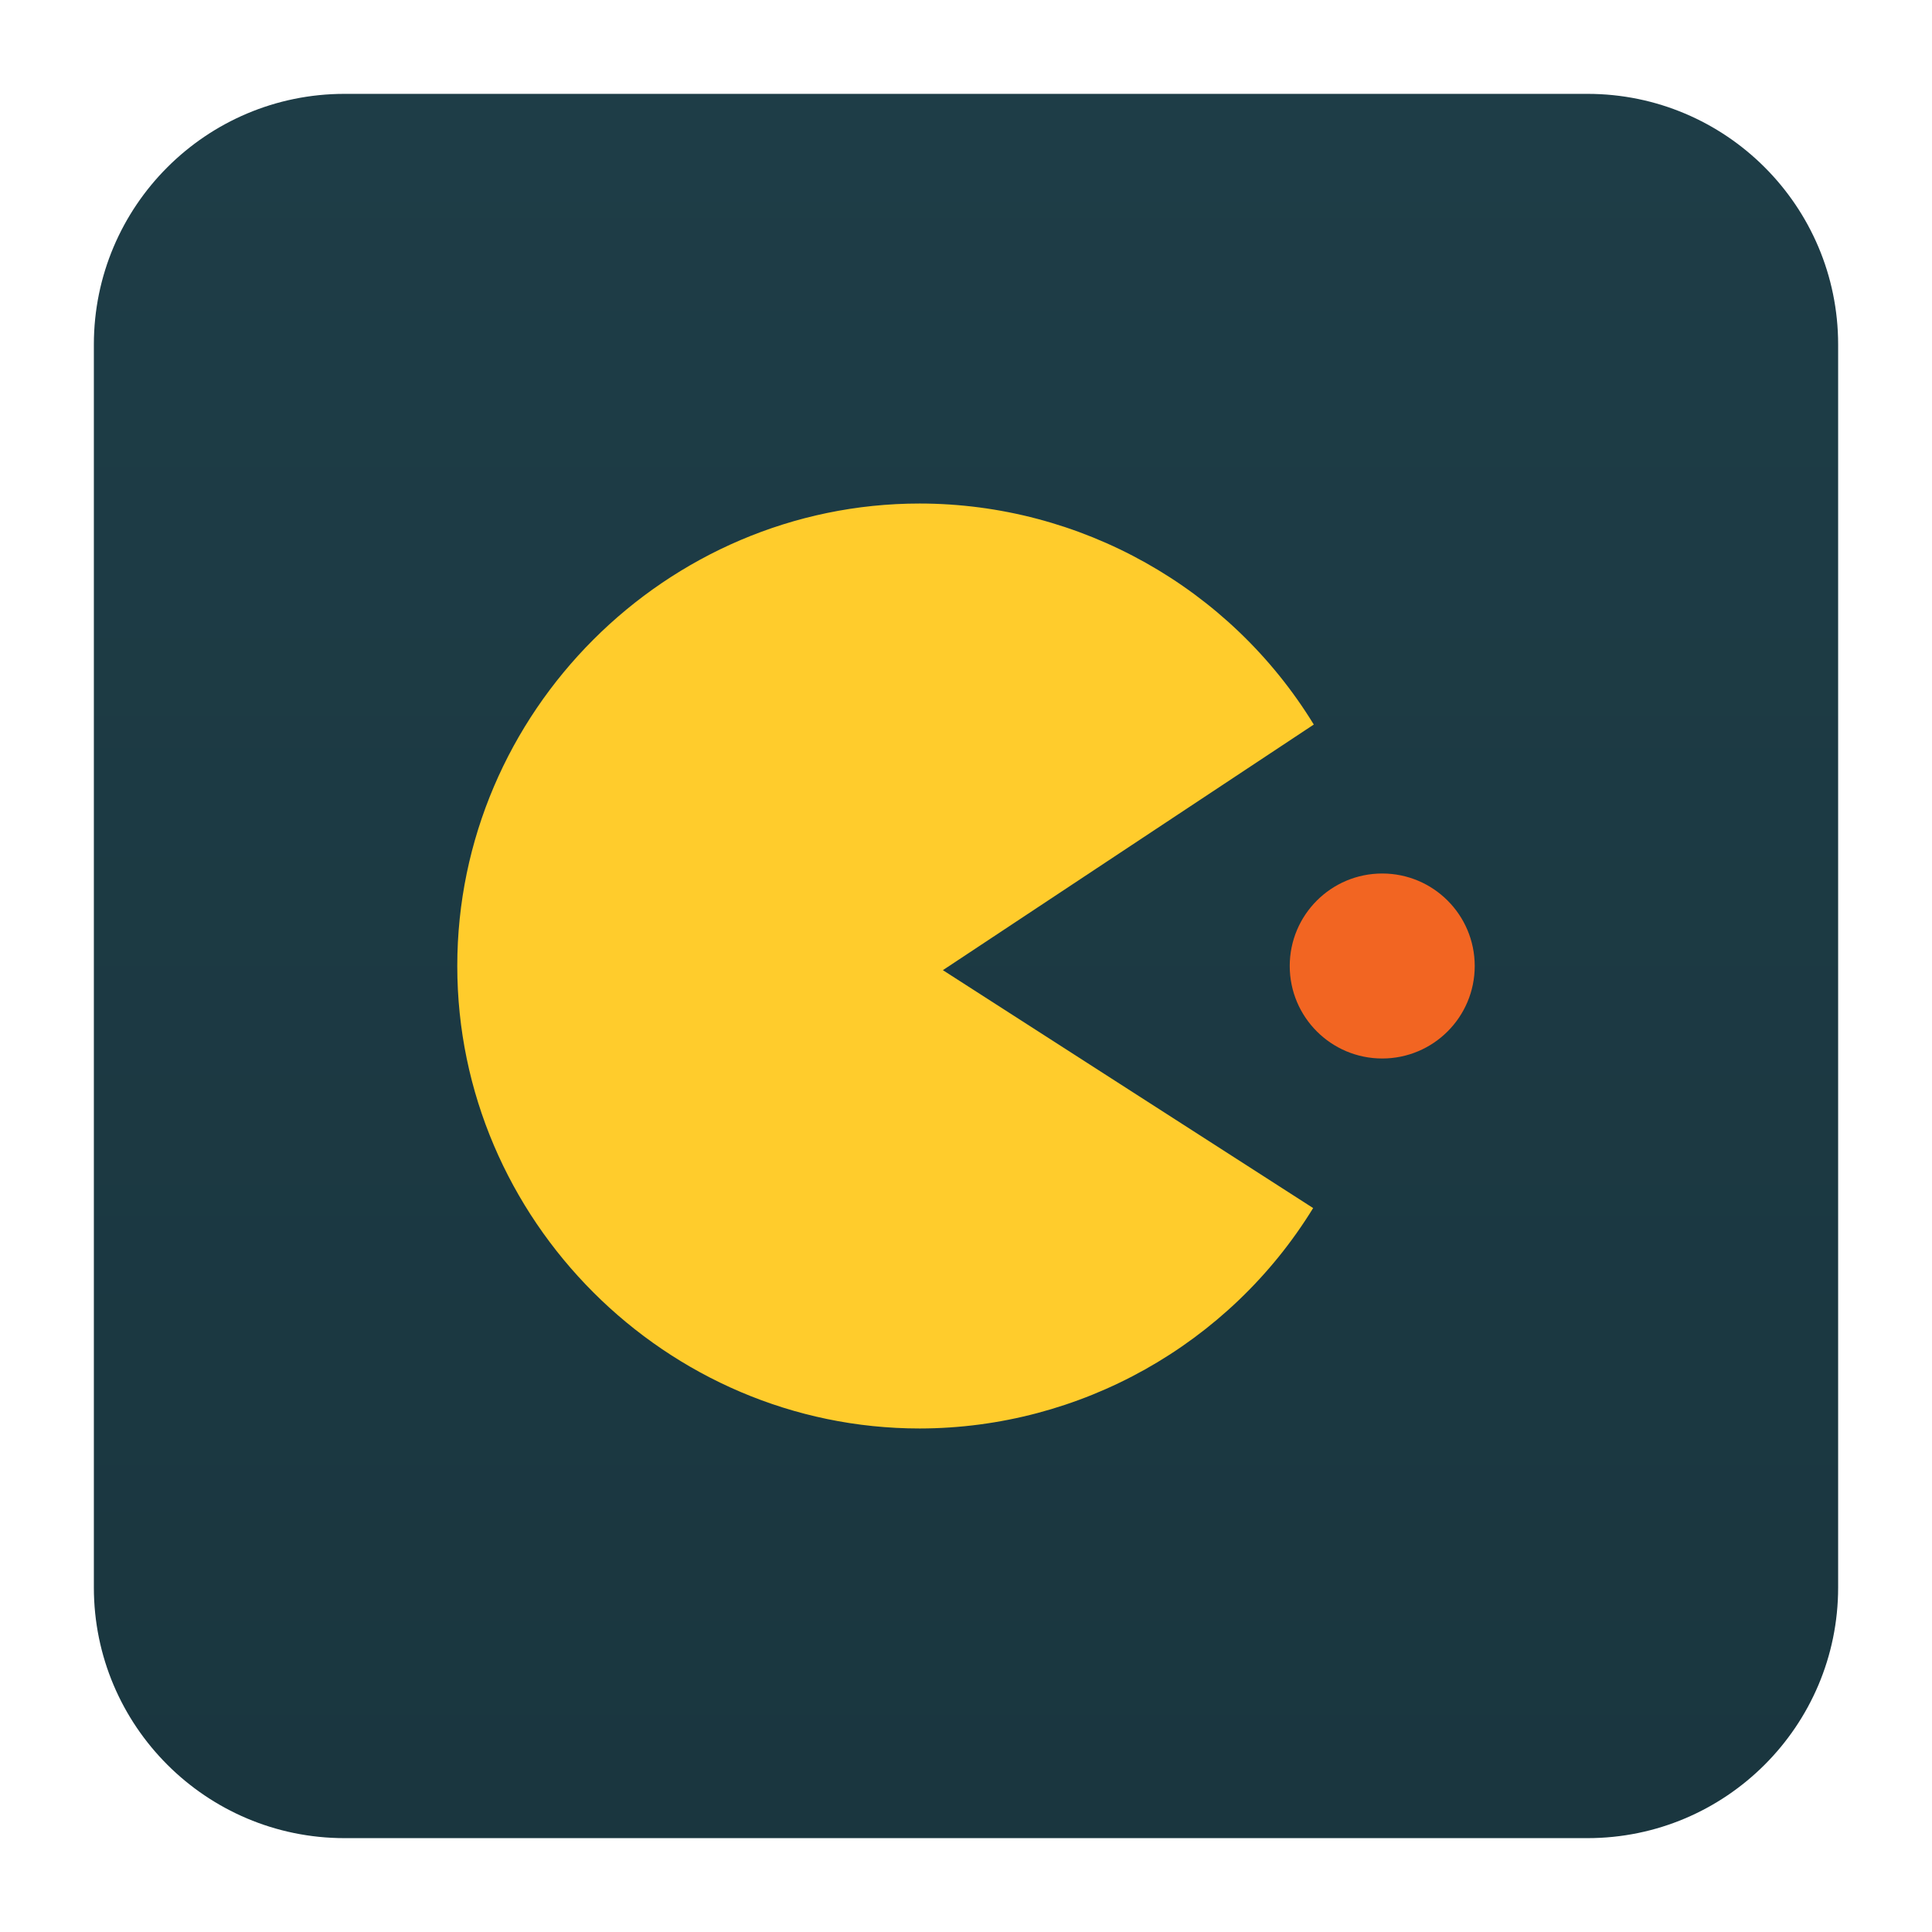
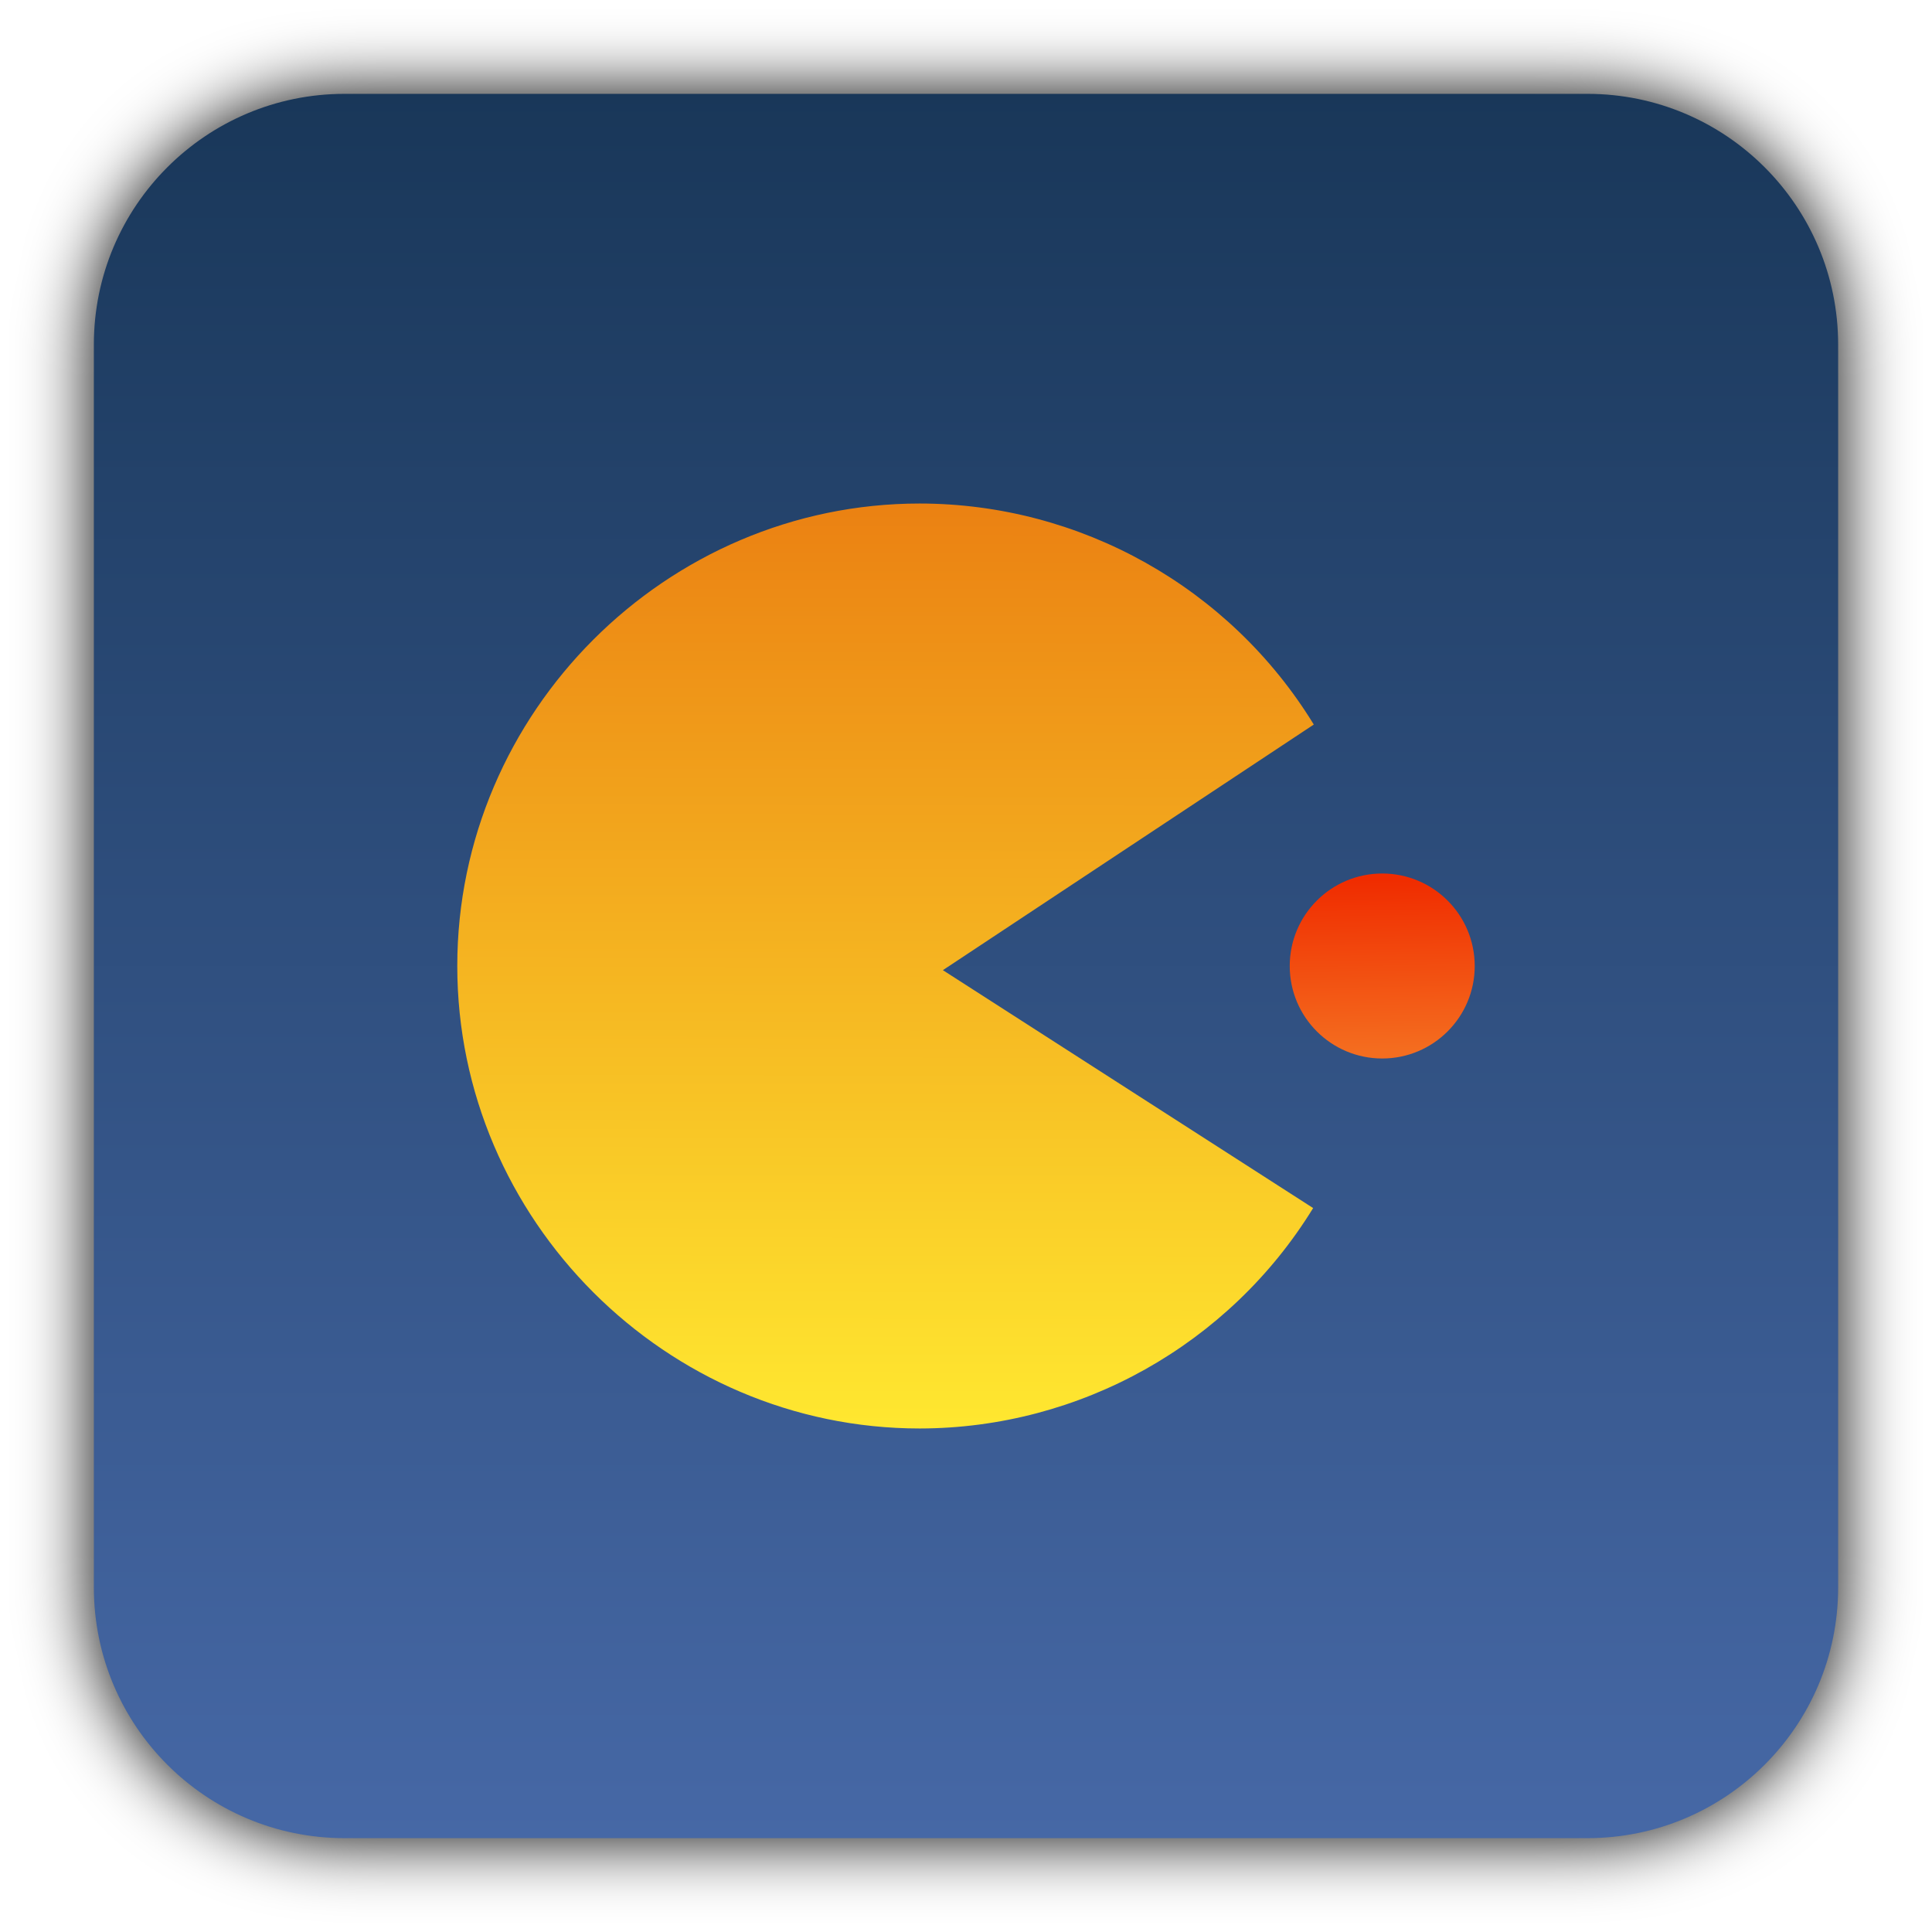
- <svg xmlns="http://www.w3.org/2000/svg" clip-rule="evenodd" fill-rule="evenodd" stroke-linejoin="round" stroke-miterlimit="2" viewBox="0 0 48 48">
+ <svg xmlns="http://www.w3.org/2000/svg" xmlns:xlink="http://www.w3.org/1999/xlink" clip-rule="evenodd" fill-rule="evenodd" stroke-linejoin="round" stroke-miterlimit="2" viewBox="0 0 48 48" version="1.1" id="svg13">
+   <defs id="defs17">
+     <linearGradient id="linearGradient1093">
+       <stop style="stop-color:#eb8112;stop-opacity:1" offset="0" id="stop1089" />
+       <stop style="stop-color:#ffe830;stop-opacity:1" offset="1" id="stop1091" />
+     </linearGradient>
+     <linearGradient id="linearGradient1085">
+       <stop style="stop-color:#f02c00;stop-opacity:1" offset="0" id="stop1081" />
+       <stop style="stop-color:#f46d1f;stop-opacity:1" offset="1" id="stop1083" />
+     </linearGradient>
+     <linearGradient xlink:href="#linearGradient1085" id="linearGradient1087" x1="34.37" y1="21.85" x2="34.445" y2="26.129" gradientUnits="userSpaceOnUse" />
+     <linearGradient xlink:href="#linearGradient1093" id="linearGradient1095" x1="23" y1="14" x2="22.967" y2="34.064" gradientUnits="userSpaceOnUse" />
+     <linearGradient id="a-5" x2="1" gradientTransform="matrix(0,-43.336,43.336,0,24,45.668)" gradientUnits="userSpaceOnUse">
+       <stop stop-color="#1a363f" offset="0" id="stop2-6" style="stop-color:#040000;stop-opacity:1" />
+       <stop stop-color="#1e3d47" offset="1" id="stop4-2" style="stop-color:#000000;stop-opacity:1" />
+     </linearGradient>
+     <radialGradient xlink:href="#a-5" id="radialGradient1554" cx="24" cy="24" fx="24" fy="24" r="21.668" gradientUnits="userSpaceOnUse" />
+     <filter style="color-interpolation-filters:sRGB" id="filter1556" x="-0.049" y="-0.049" width="1.098" height="1.098">
+       <feGaussianBlur stdDeviation="0.888" id="feGaussianBlur1558" />
+     </filter>
+   </defs>
  <linearGradient id="a" x2="1" gradientTransform="matrix(0 -43.336 43.336 0 24 45.668)" gradientUnits="userSpaceOnUse">
-     <stop stop-color="#1a363f" offset="0" />
-     <stop stop-color="#1e3d47" offset="1" />
+     <stop stop-color="#1a363f" offset="0" id="stop2" style="stop-color:#4668a6;stop-opacity:1" />
+     <stop stop-color="#1e3d47" offset="1" id="stop4" style="stop-color:#193759;stop-opacity:1" />
  </linearGradient>
-   <path d="m39.44 45.668h-30.88c-3.438 0-6.228-2.79-6.228-6.228v-30.88c0-3.438 2.79-6.228 6.228-6.228h30.88c3.438 0 6.228 2.79 6.228 6.228v30.88c0 3.438-2.79 6.228-6.228 6.228z" fill="url(#a)" />
-   <path transform="matrix(1.14902 0 0 1.14902 -3.57643 -3.57643)" d="m23 14c-5.486 0-10 4.514-10 10s4.514 10 10 10c3.466-5e-3 6.691-1.812 8.506-4.766l-8.006-5.144 8.02-5.311c-1.814-2.963-5.046-4.776-8.52-4.779z" fill="#ffcc2c" fill-rule="nonzero" />
-   <circle cx="34.341" cy="24" r="2.298" fill="#f26522" stroke-width="1.149" />
+   <path d="M 39.44,45.668 H 8.56 c -3.438,0 -6.228,-2.79 -6.228,-6.228 V 8.56 c 0,-3.438 2.79,-6.228 6.228,-6.228 h 30.88 c 3.438,0 6.228,2.79 6.228,6.228 V 39.44 c 0,3.438 -2.79,6.228 -6.228,6.228 z" fill="url(#a)" id="path7-9" style="fill:url(#radialGradient1554);fill-opacity:1;filter:url(#filter1556)" />
+   <path d="m39.44 45.668h-30.88c-3.438 0-6.228-2.79-6.228-6.228v-30.88c0-3.438 2.79-6.228 6.228-6.228h30.88c3.438 0 6.228 2.79 6.228 6.228v30.88c0 3.438-2.79 6.228-6.228 6.228z" fill="url(#a)" id="path7" />
+   <path transform="matrix(1.14902 0 0 1.14902 -3.57643 -3.57643)" d="m23 14c-5.486 0-10 4.514-10 10s4.514 10 10 10c3.466-5e-3 6.691-1.812 8.506-4.766l-8.006-5.144 8.02-5.311c-1.814-2.963-5.046-4.776-8.52-4.779z" fill="#ffcc2c" fill-rule="nonzero" id="path9" style="fill-opacity:1;fill:url(#linearGradient1095)" />
+   <circle cx="34.341" cy="24" r="2.298" fill="#f26522" stroke-width="1.149" id="circle11" style="fill-opacity:1;fill:url(#linearGradient1087)" />
</svg>
